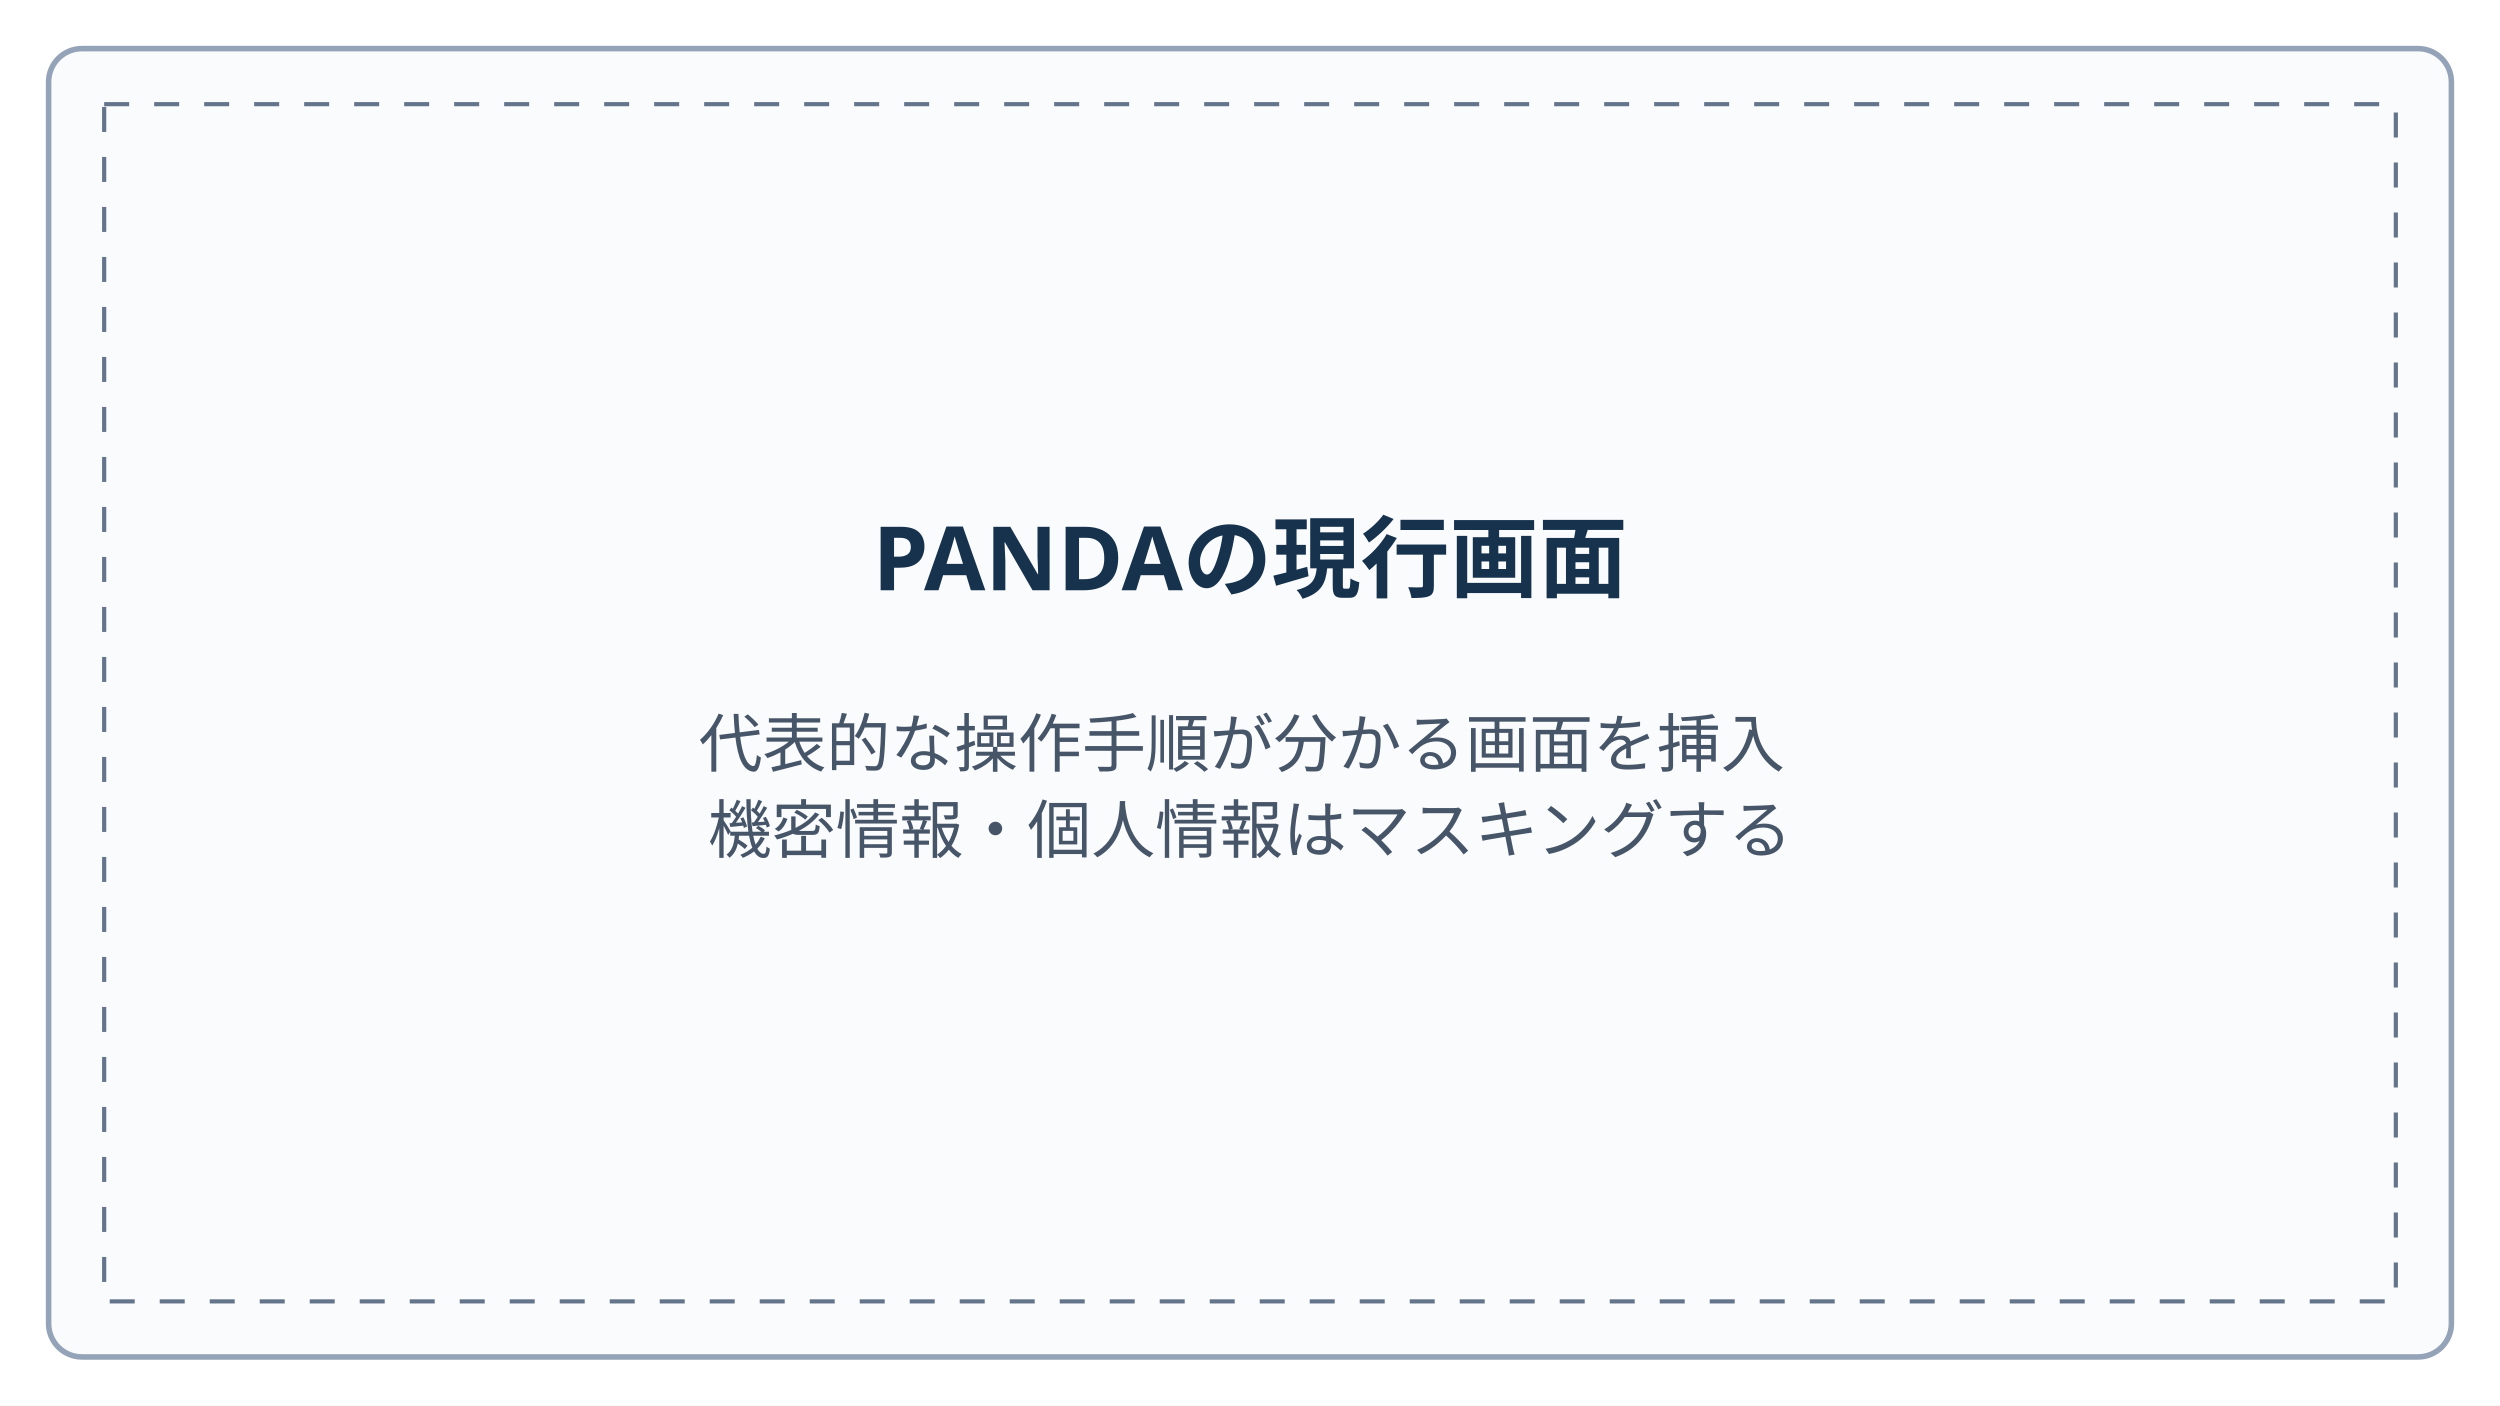
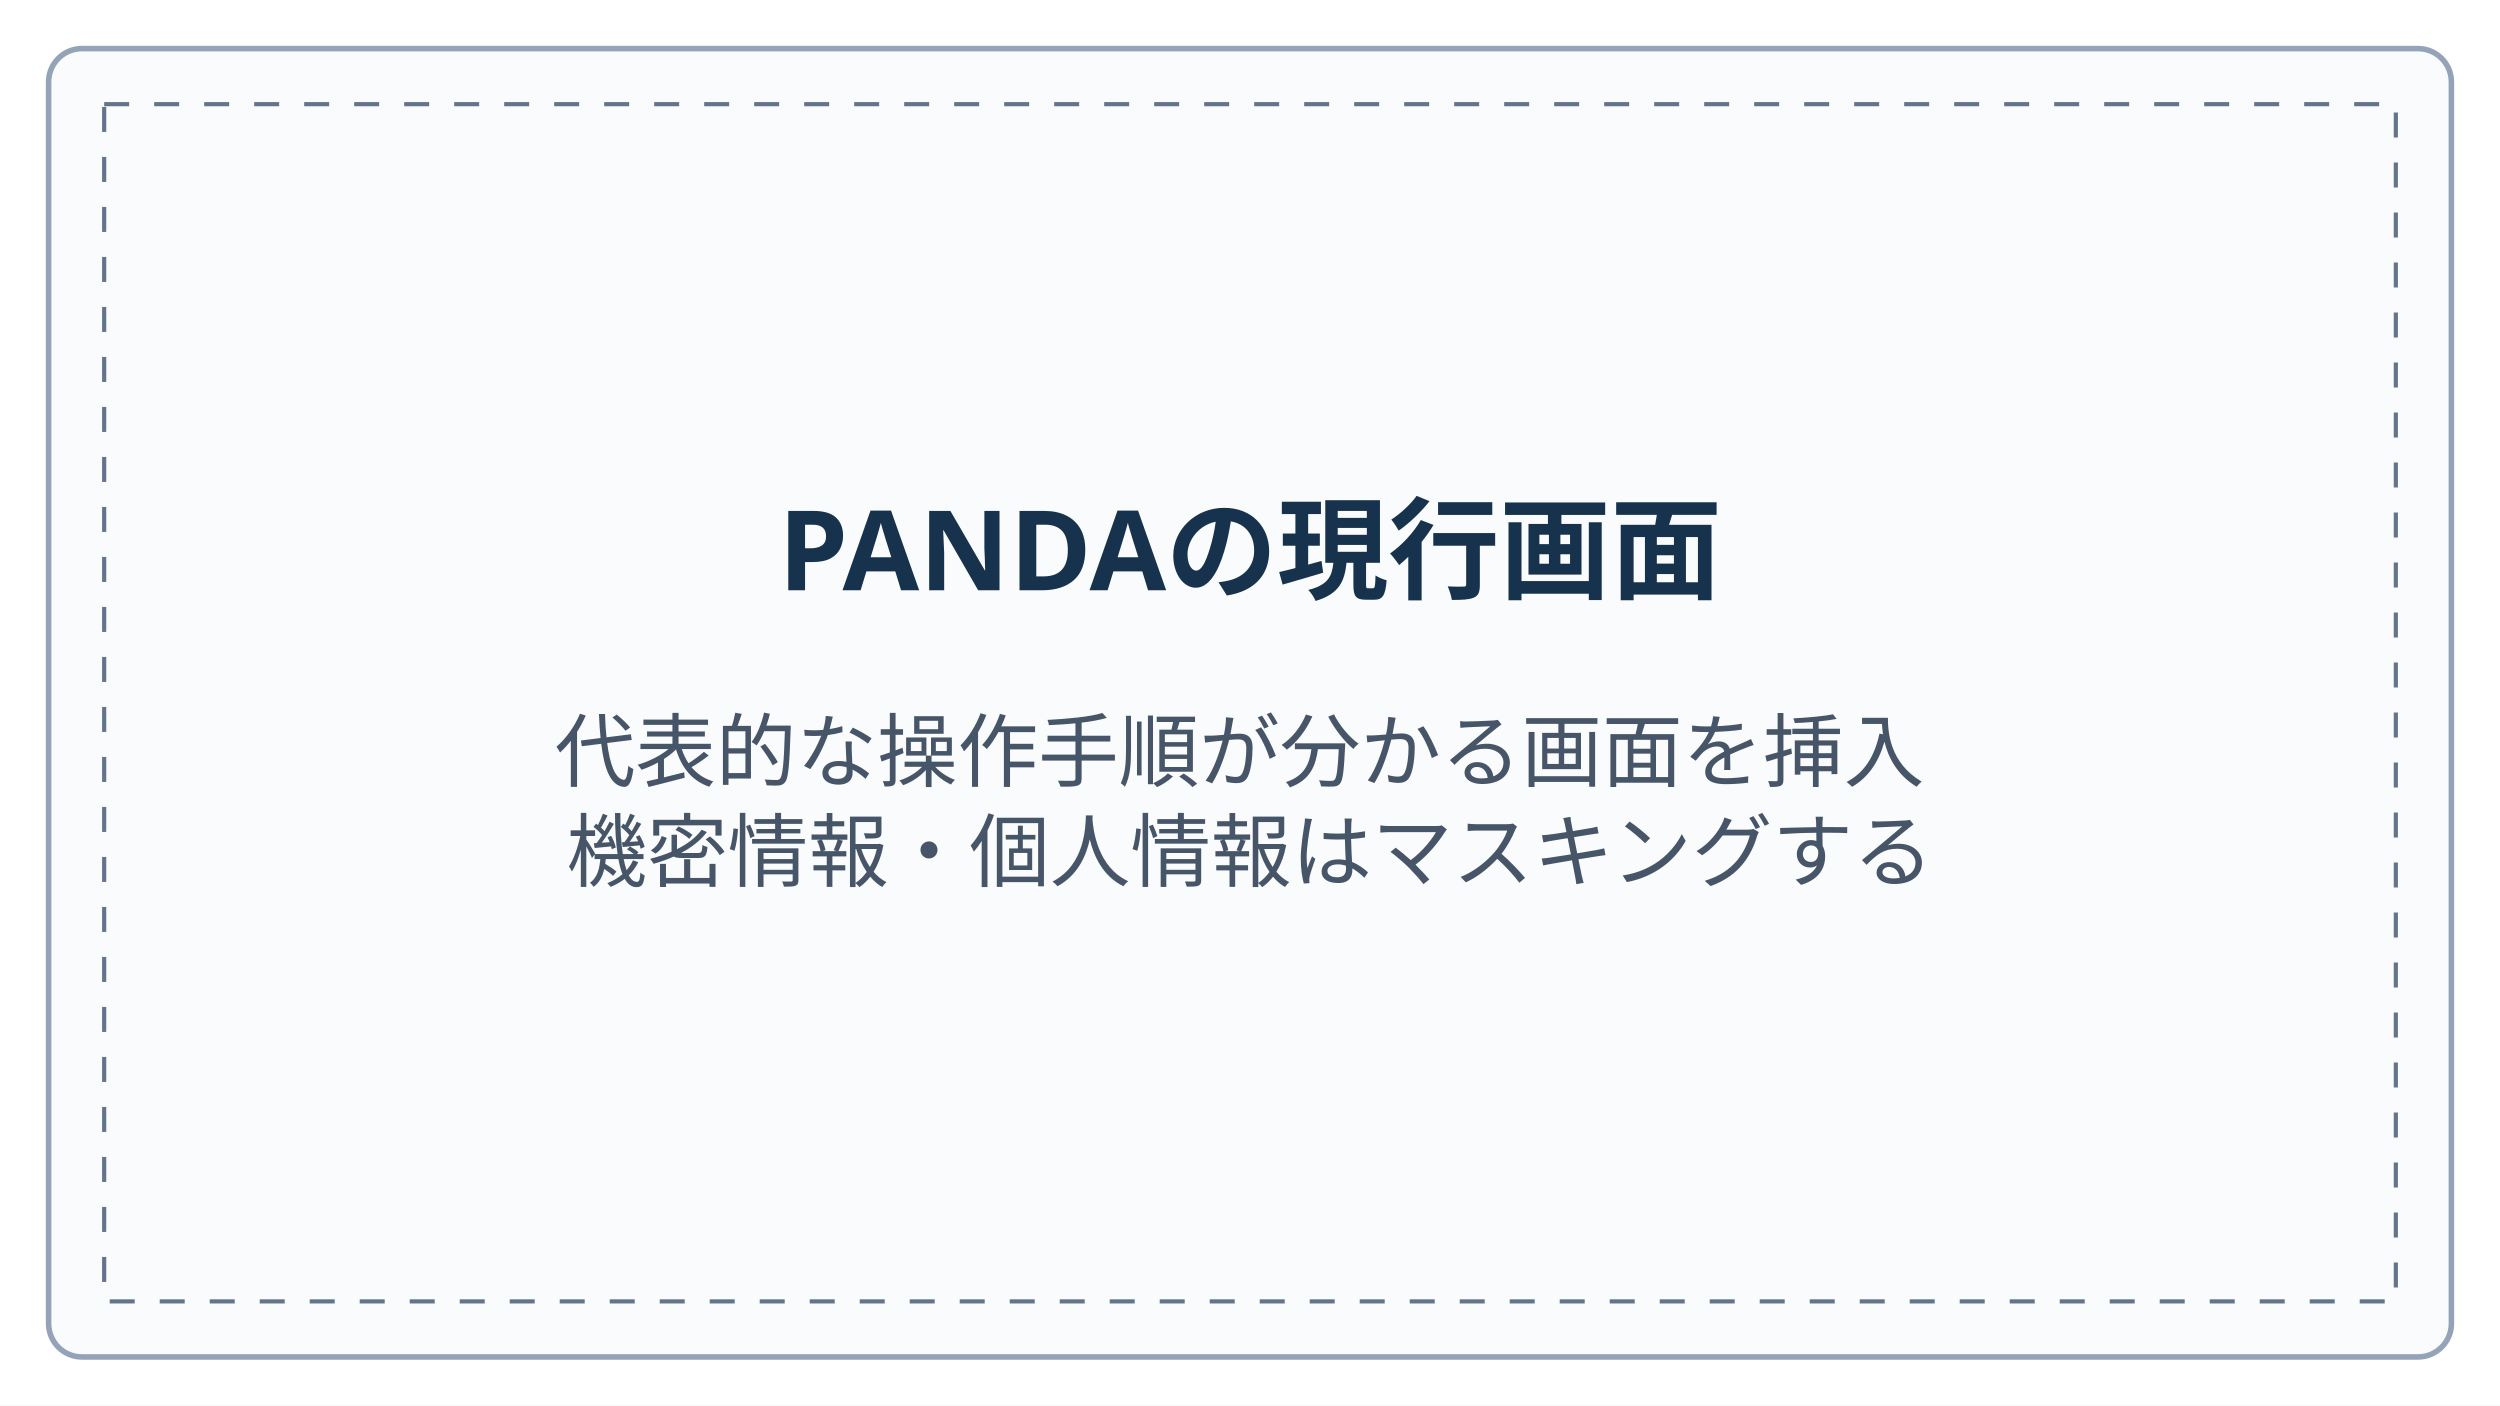
<svg xmlns="http://www.w3.org/2000/svg" width="1800" height="1012" viewBox="0 0 1800 1012" role="img" aria-label="PANDAの現行画面を後から挿入するためのプレースホルダー">
  <rect width="1800" height="1012" fill="#FFFFFF" />
  <rect x="35" y="35" width="1730" height="942" rx="24" fill="#FAFBFC" stroke="#94A3B8" stroke-width="4" />
  <rect x="75" y="75" width="1650" height="862" fill="none" stroke="#64748B" stroke-width="3" stroke-dasharray="18 18" />
-   <text x="900" y="425" text-anchor="middle" font-family="Yu Gothic, sans-serif" font-size="64" font-weight="700" fill="#17324D">PANDAの現行画面</text>
-   <text x="900" y="490" text-anchor="middle" font-family="Yu Gothic, sans-serif" font-size="46" fill="#475569">
-     <tspan x="900" dy="62">代表的な操作手順が分かる画面を挿入</tspan>
-     <tspan x="900" dy="62">機密情報・個人情報はマスキングする</tspan>
+   <text x="900" y="425" text-anchor="middle" font-family="Yu Gothic, sans-serif" font-size="80" font-weight="700" fill="#17324D">PANDAの現行画面</text>
+   <text x="900" y="490" text-anchor="middle" font-family="Yu Gothic, sans-serif" font-size="58" fill="#475569">
+     <tspan x="900" dy="72">代表的な操作手順が分かる画面を挿入</tspan>
+     <tspan x="900" dy="72">機密情報・個人情報はマスキングする</tspan>
  </text>
</svg>
